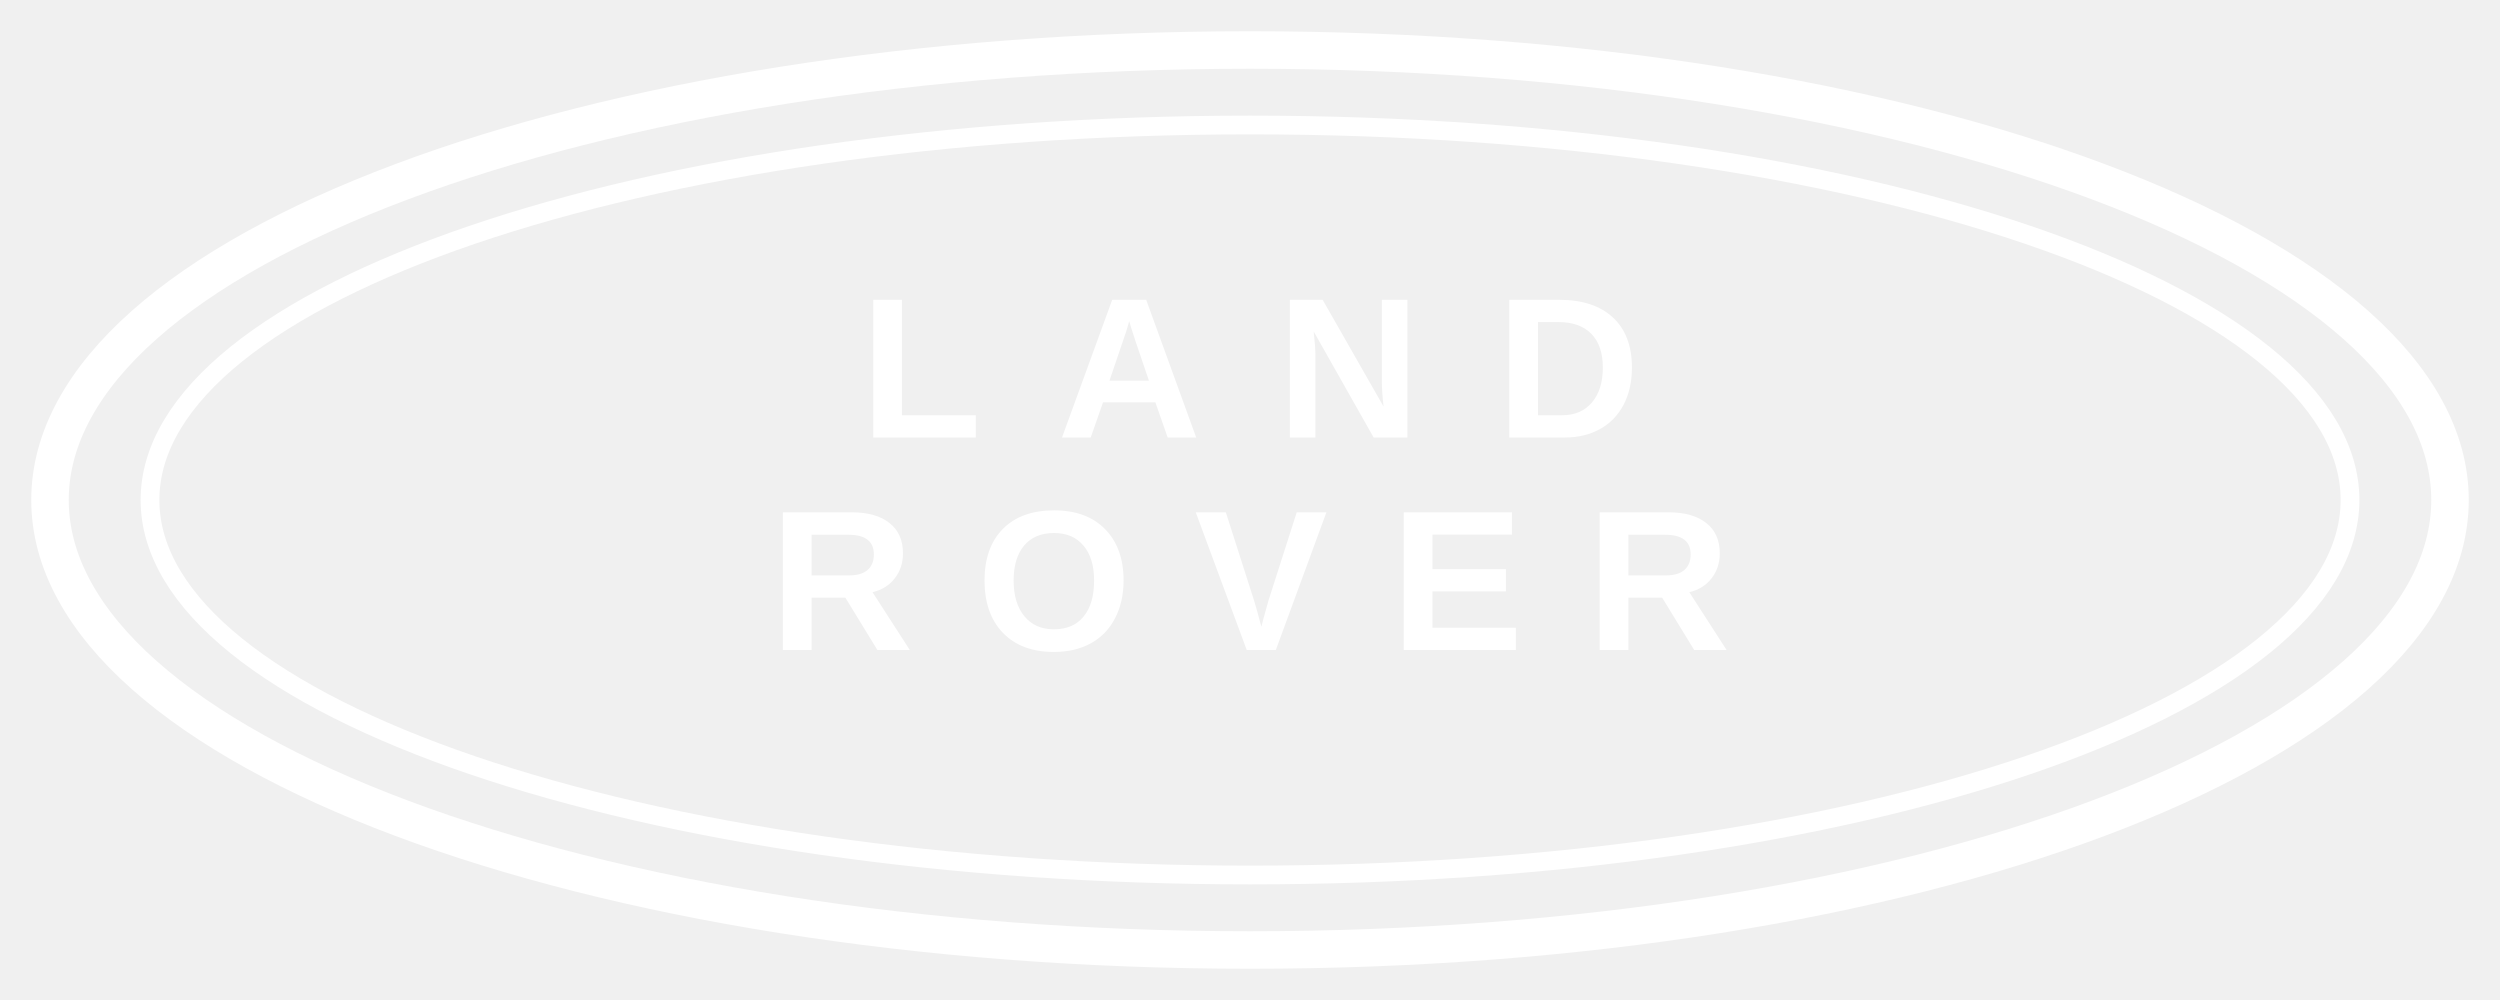
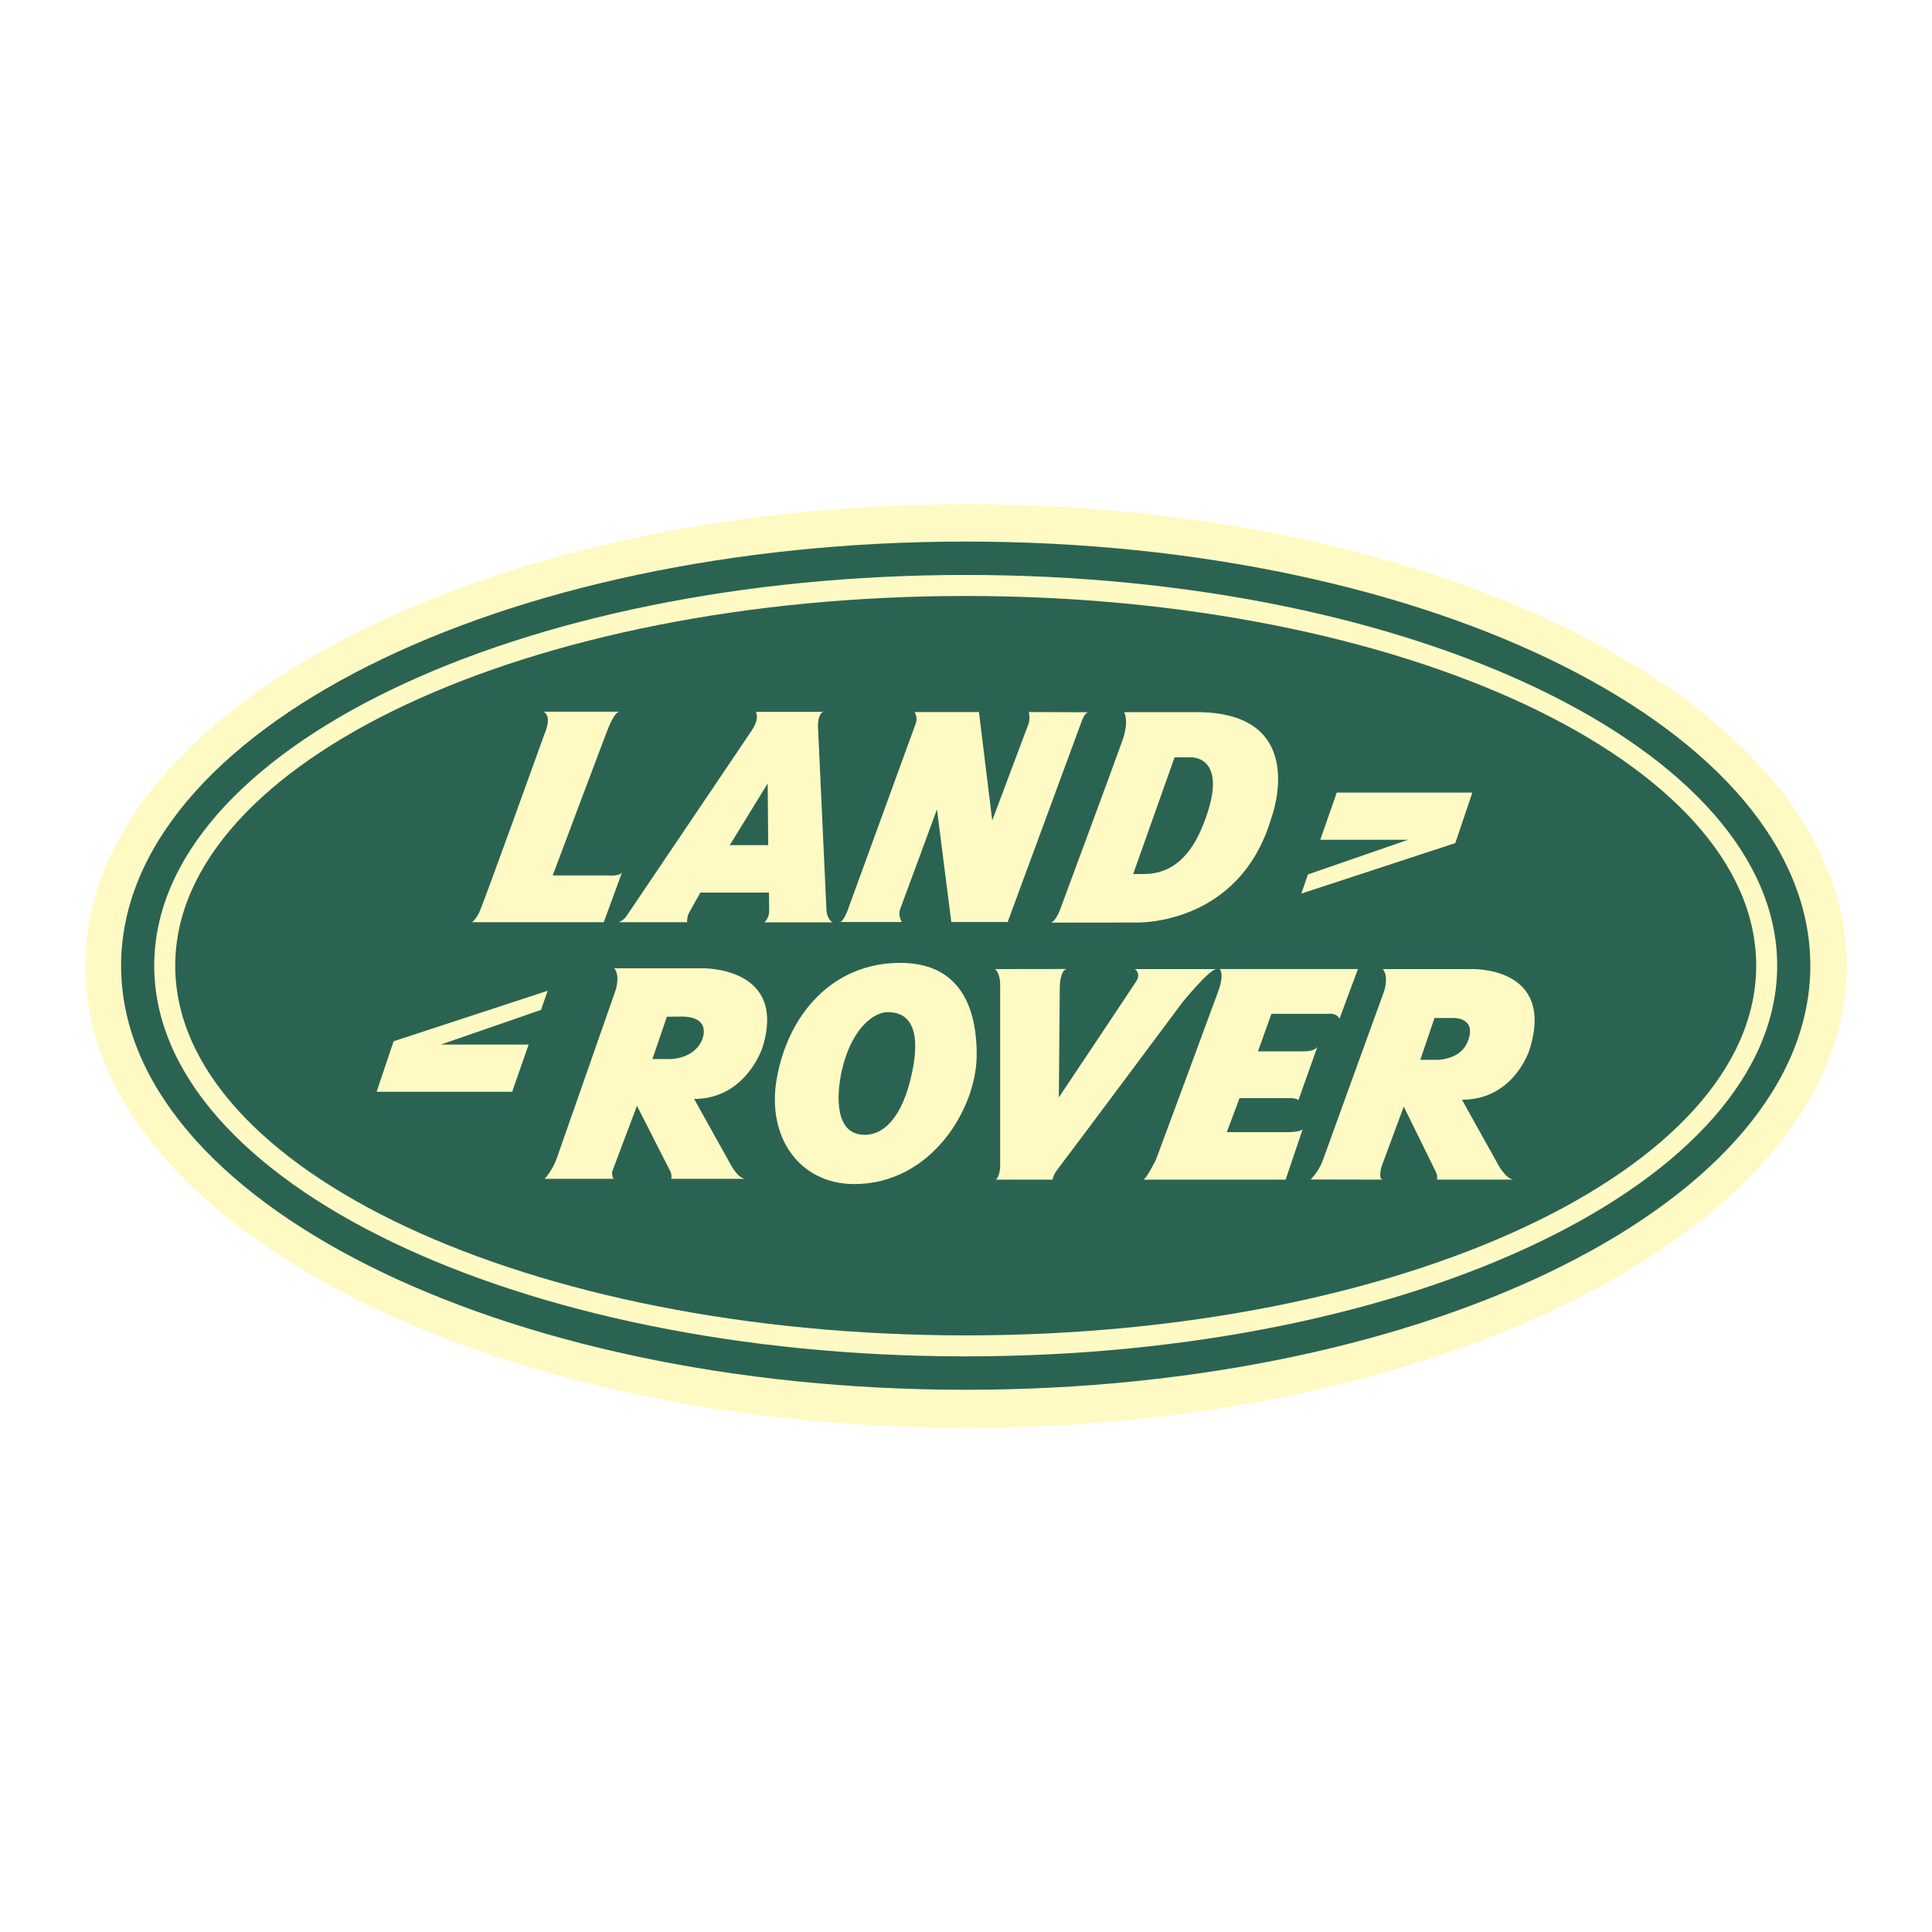
- <svg xmlns="http://www.w3.org/2000/svg" viewBox="0 0 200 80">
-   <ellipse cx="100" cy="40" rx="96" ry="36" fill="none" stroke="#ffffff" stroke-width="3" />
-   <ellipse cx="100" cy="40" rx="88" ry="30" fill="none" stroke="#ffffff" stroke-width="1.5" />
-   <text x="100" y="35" text-anchor="middle" fill="#ffffff" font-family="Arial, sans-serif" font-weight="bold" font-size="16" letter-spacing="6">LAND</text>
-   <text x="100" y="52" text-anchor="middle" fill="#ffffff" font-family="Arial, sans-serif" font-weight="bold" font-size="16" letter-spacing="5">ROVER</text>
+ <svg xmlns="http://www.w3.org/2000/svg" width="2500" height="2500" viewBox="0 0 192.756 192.756">
+   <g fill-rule="evenodd" clip-rule="evenodd">
+     <path fill="#fff" d="M0 0h192.756v192.756H0V0z" />
+     <path d="M184.252 96.378c0 25.446-39.348 46.075-87.87 46.075-48.536 0-87.878-20.629-87.878-46.075s39.342-46.075 87.878-46.075c48.522 0 87.87 20.629 87.87 46.075z" fill="#fffac3" />
+     <path d="M180.617 96.345c0 23.37-37.73 42.313-84.267 42.313-46.539 0-84.268-18.943-84.268-42.313 0-23.369 37.729-42.313 84.268-42.313 46.537 0 84.267 18.944 84.267 42.313zM96.35 57.363c-44.714 0-80.964 17.453-80.964 38.982 0 21.528 36.25 38.981 80.964 38.981 44.712 0 80.96-17.453 80.96-38.981.001-21.529-36.248-38.982-80.96-38.982z" fill="#2b6352" />
+     <path d="M175.217 96.345c0 20.372-35.311 36.886-78.867 36.886-43.558 0-78.867-16.514-78.867-36.886 0-20.37 35.31-36.884 78.867-36.884 43.556-.001 78.867 16.514 78.867 36.884zm-28.322-17.269H133.37l-1.648 4.71h8.756l-9.986 3.458-.66 1.91 15.365-5.039 1.698-5.039zm-86.241 8.267h-5.509s5.106-13.611 5.516-14.64c.729-1.824 1.163-1.698 1.163-1.698h-7.61c.942.45.107 2.228.107 2.228s-6.095 16.974-6.52 17.822c-.425.849-.743.956-.743.956h13.18l1.843-5.027c-.159.478-1.427.359-1.427.359zm23.118 4.647h6.208s-.425-.63-.16-1.319c.367-.957 3.66-9.919 3.66-9.919l1.432 11.238h5.623l7.371-19.991s.301-.938.713-.938l-5.975-.018s.172.69-.043 1.221c-.209.53-3.605 9.601-3.605 9.601L97.67 71.043h-6.418s.332.53.12 1.114l-6.804 18.672s-.424 1.161-.796 1.161zm28.38-20.941s.529.849-.16 2.811c-.691 1.964-6.1 16.55-6.1 16.55s-.426 1.372-1.01 1.639l8.488-.009s10.289.38 13.473-10.435c0 0 4.031-10.662-7.639-10.555h-7.052v-.001zm.901 16.16s.027-.008.98-.008c1.443 0 4.117-.318 5.916-4.694 2.953-7.191-1.168-6.948-1.168-6.948h-1.592l-4.136 11.65zm-75.48 21.717h13.525l1.646-4.711H43.99l9.986-3.457.661-1.908-15.367 5.039-1.697 5.037zm23.704 8.687c-.214 0-.214-.684-.214-.684l2.487-6.602s3.1 6.082 3.312 6.506c.212.426.105.779.105.779h7.414c-.708 0-1.437-1.344-1.437-1.344l-3.69-6.625c5.163 0 6.813-5.115 6.813-5.115 2.546-8.134-6.022-7.922-6.022-7.922h-8.769c.636.707.14 2.193.14 2.193s-5.445 15.568-5.869 16.771c-.425 1.203-1.203 2.041-1.203 2.041l6.933.002zm5.255-16.175l-1.437 4.223h1.344s2.618.232 3.583-1.85c0 0 1.13-2.385-2.028-2.385-.692 0-1.462.012-1.462.012zm71.46 16.253c-.529.012-.16-1.287-.16-1.287l2.221-6s2.99 6.084 3.201 6.51c.213.424.107.777.107.777h7.678c-.709 0-1.486-1.346-1.486-1.346l-3.691-6.623c5.164 0 6.719-4.934 6.719-4.934 2.711-8.516-5.926-8.104-5.926-8.104h-8.699c.637.707.143 2.193.143 2.193s-5.674 15.629-6.098 16.83a5.466 5.466 0 0 1-1.24 1.971l7.231.013zm5.057-11.953s2.598.195 3.393-1.84c.939-2.396-1.402-2.334-1.402-2.334h-1.92l-1.416 4.174h1.345zm-57.812 12.397c7.653 0 12.208-7.508 12.208-12.893 0-5.65-2.323-9.176-7.625-9.176-6.766 0-11.18 5.135-12.319 11.518-1.047 5.869 2.268 10.551 7.736 10.551zm.482-4.965c1.909.354 4.008-1.021 5.104-5.41 1.662-6.643-1.401-6.697-1.96-6.766-1.694-.207-3.955 1.744-4.874 5.811-.421 1.857-.867 5.883 1.73 6.365zm13.543-16.484s.525.283.525 1.625v18.178s-.072.994-.447 1.203h5.686s0-.426.564-1.133c.566-.707 12.377-16.549 12.377-16.549s2.693-3.324 3.4-3.324h-8.139s.639.424.143 1.201c-.494.779-7.73 11.6-7.73 11.6l.092-10.914s-.014-1.75.689-1.896l-7.16.009zm34.379 4.955l1.84-4.961-13.791.002s.496.438-.141 2.205c-.637 1.77-6.225 16.83-6.225 16.83s-.988 1.979-1.27 1.979h14.213l1.697-5.02s-.211.281-1.555.281h-6.012l1.273-3.395h4.666s.99-.07 1.203.213l1.908-5.365s-.139.484-1.414.484h-4.525l1.344-3.746h5.729c.001 0 .78-.107 1.06.493zm-71.892-9.633h6.804s-.021-.522.156-.861c.323-.613 1.167-2.092 1.167-2.092h6.848l.013 1.844s.035.636-.469 1.126h6.79s-.504-.283-.597-1.118l-.853-18.457s-.037-1.18.525-1.429h-6.736s.472.583-.43 1.91c-.901 1.326-12.408 18.388-12.408 18.388s-.228.437-.81.689zm14.843-13.842l-3.781 6.151h3.834l-.053-6.151z" fill="#2b6352" />
+   </g>
</svg>
